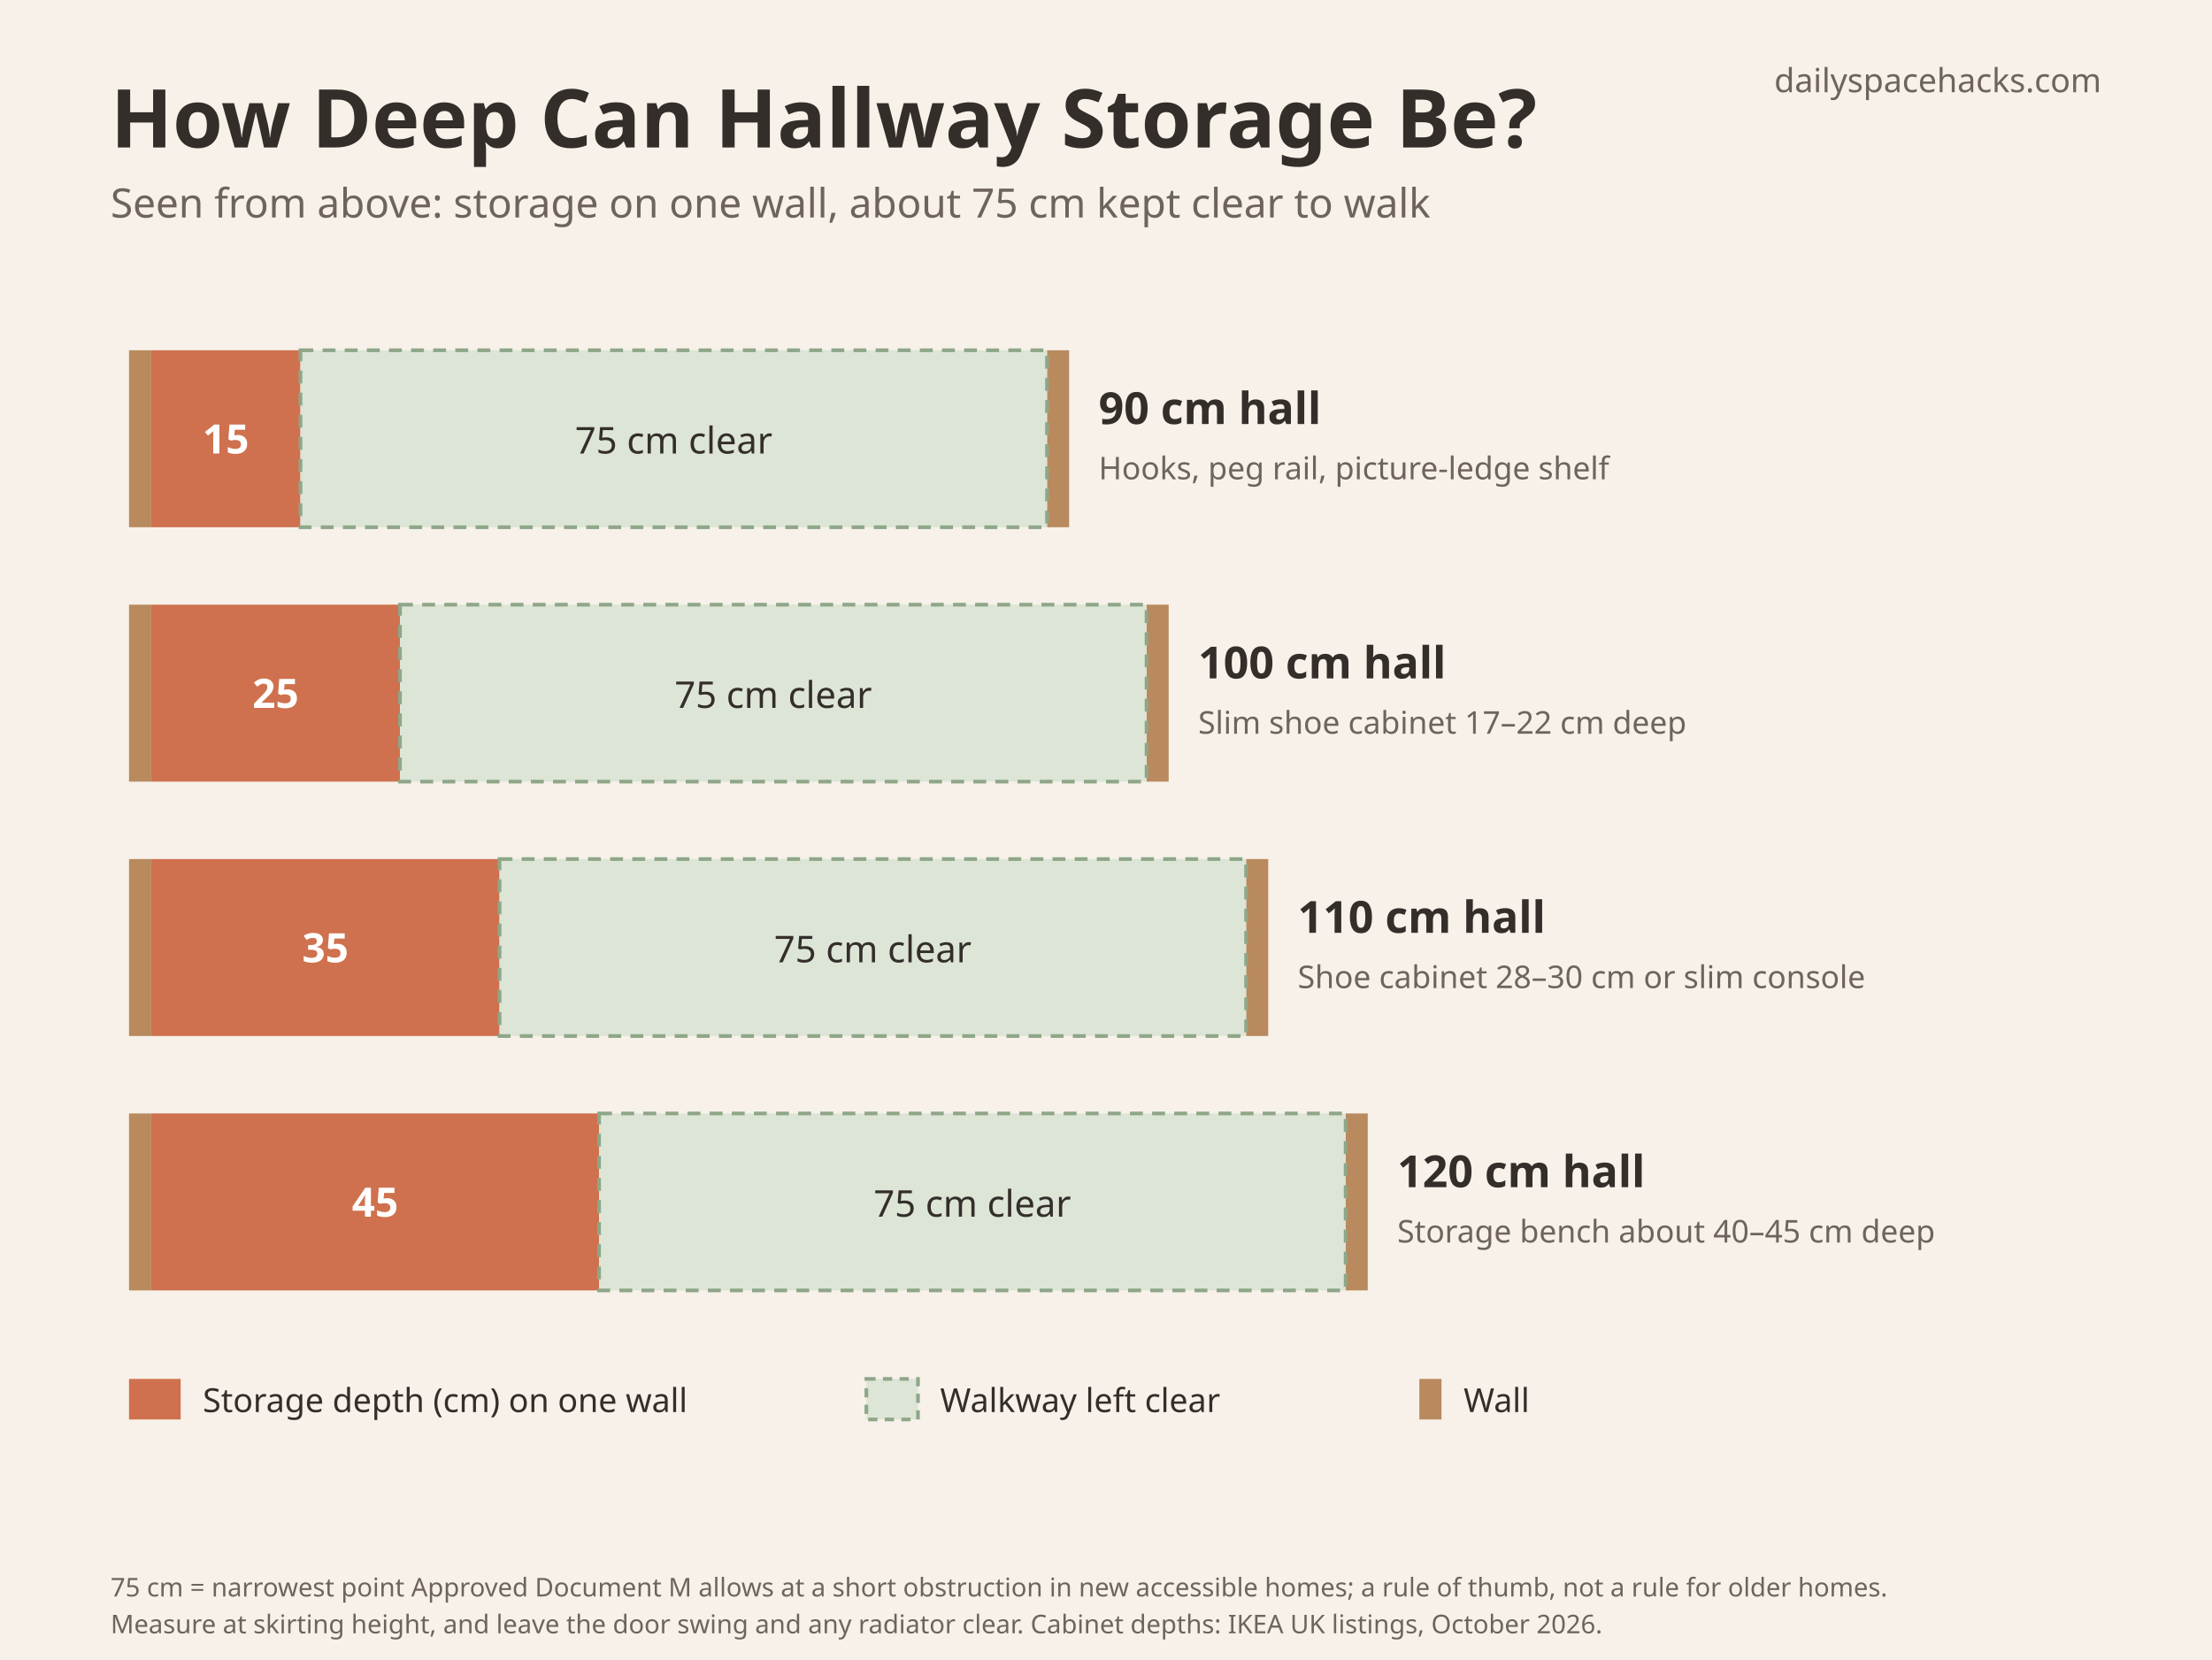
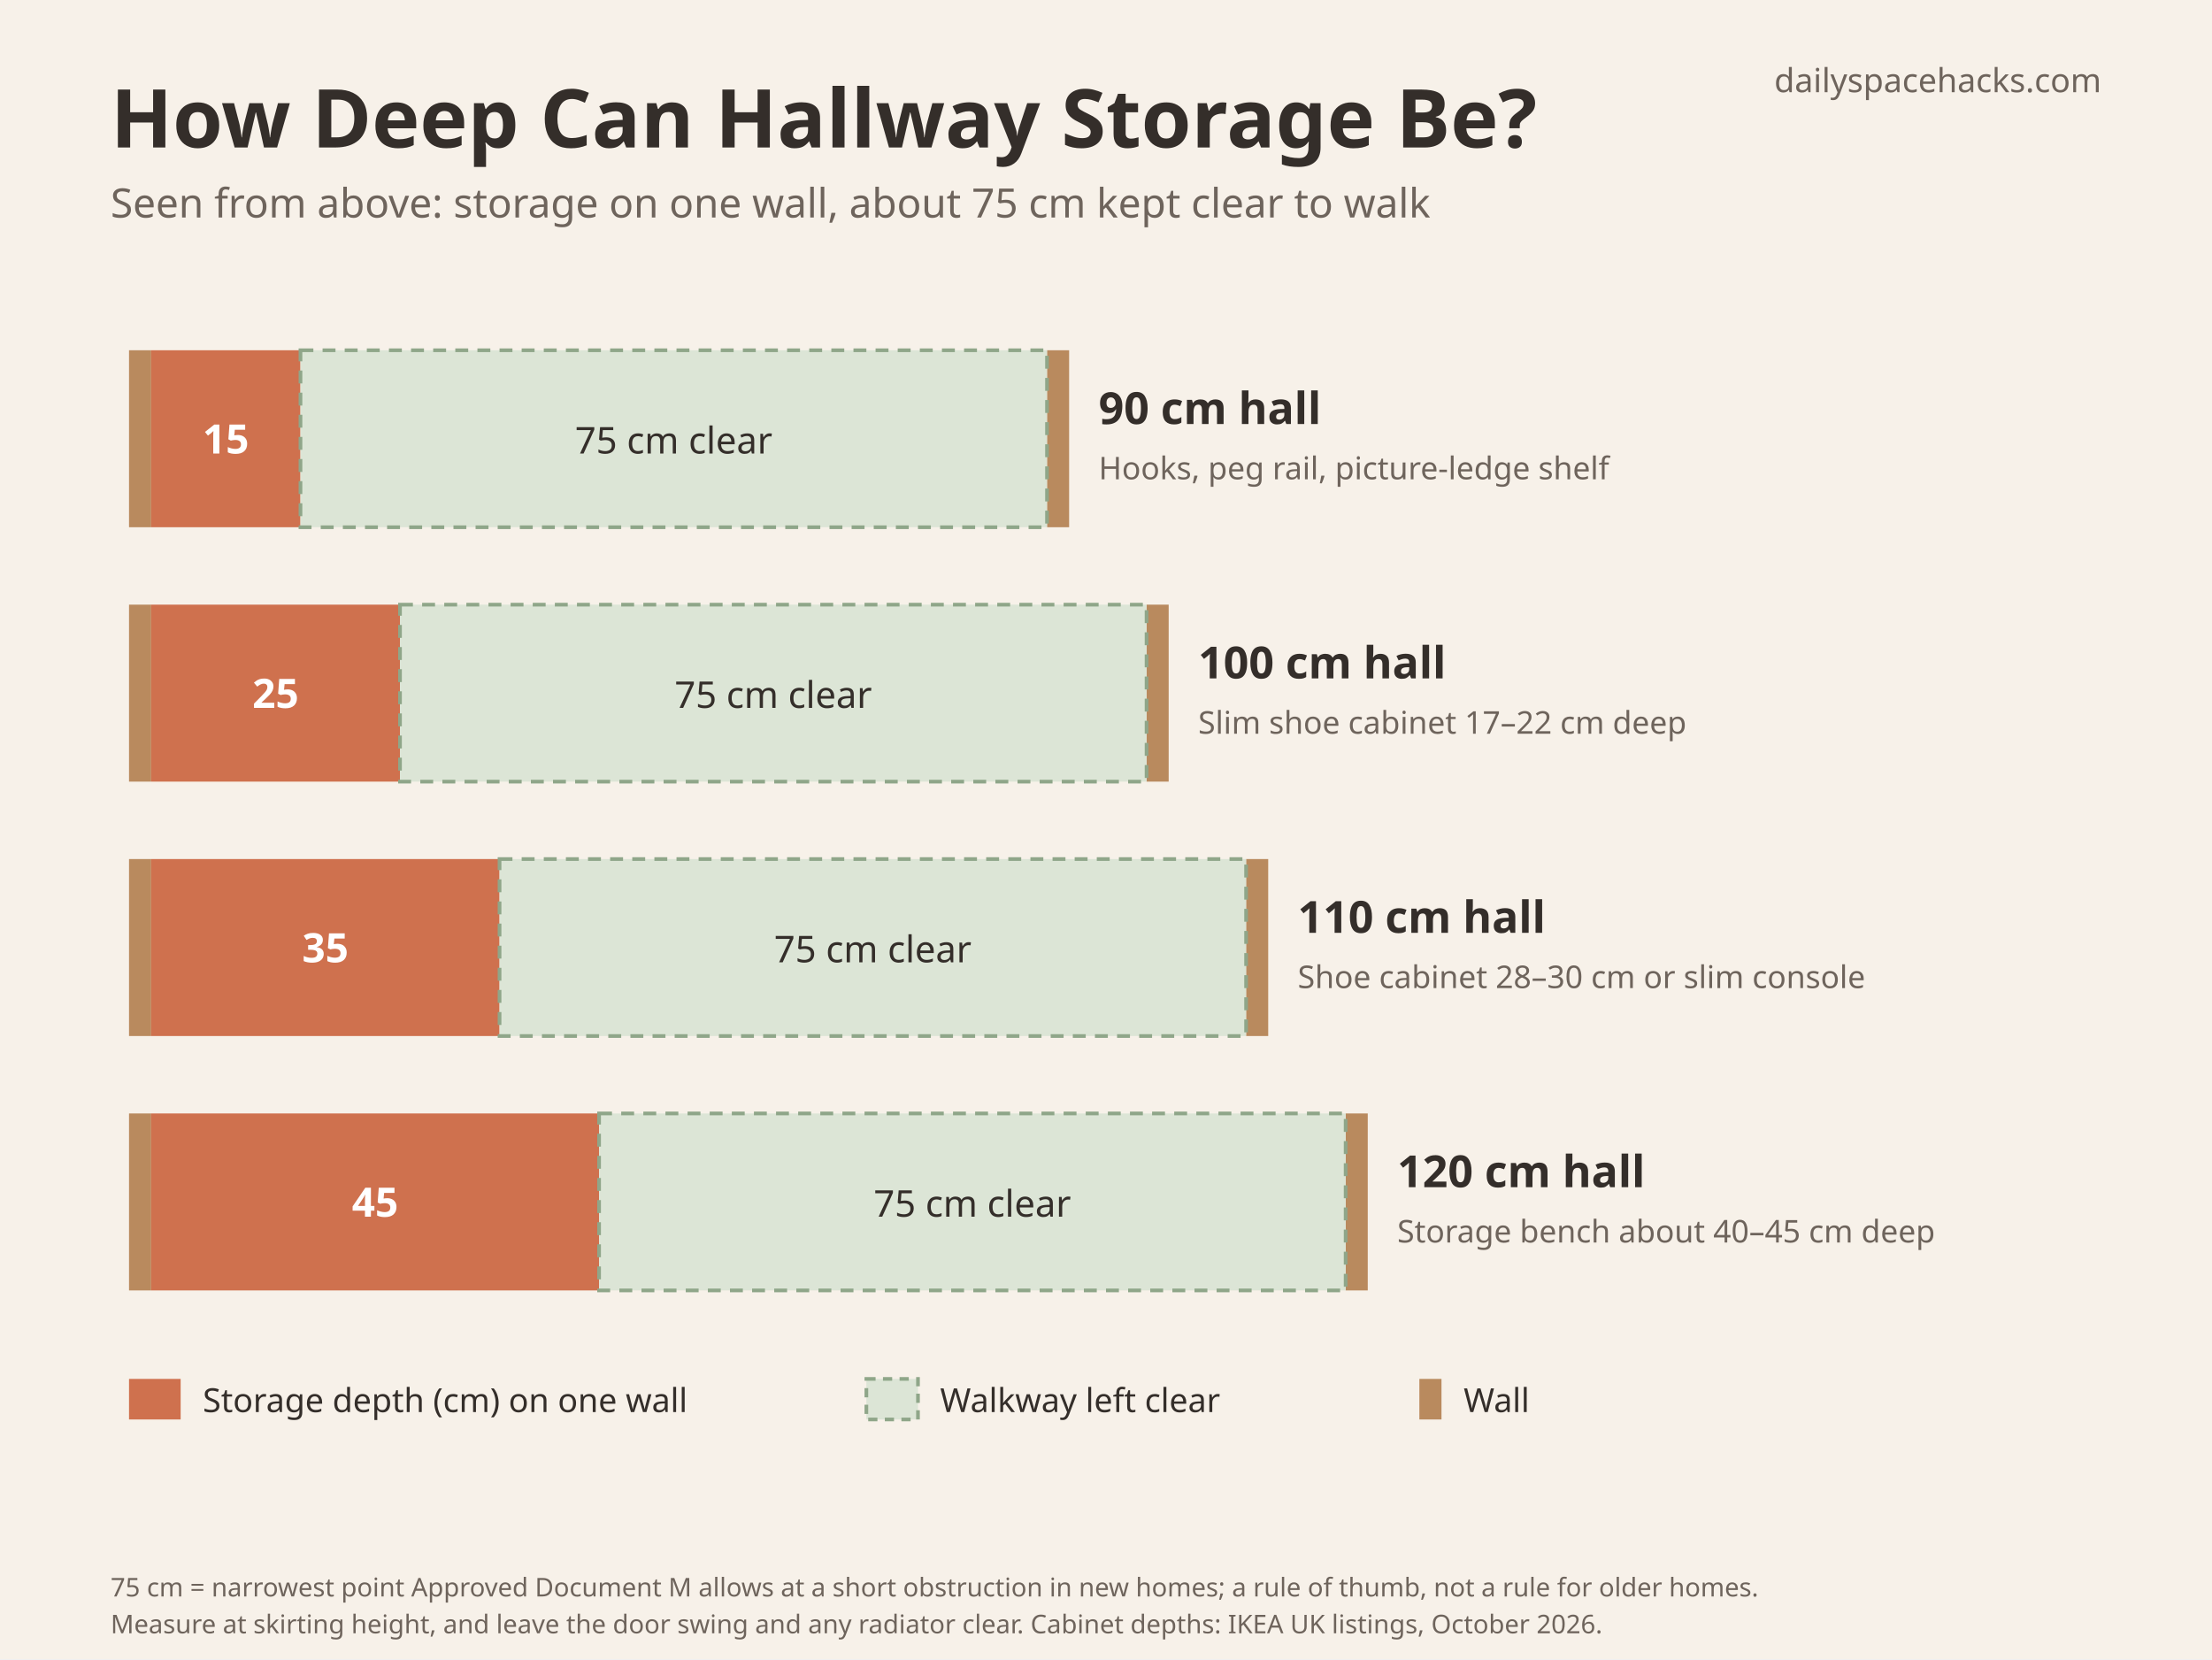
<svg xmlns="http://www.w3.org/2000/svg" viewBox="0 0 1200 900" font-family="Poppins, sans-serif" role="img" aria-labelledby="hw-t hw-d">
  <rect width="1200" height="900" fill="#F7F1E9" />
  <text x="60" y="80" font-size="44" font-weight="700" fill="#342E2A">How Deep Can Hallway Storage Be?</text>
  <text x="60" y="118" font-size="22" fill="#6E645C">Seen from above: storage on one wall, about 75 cm kept clear to walk</text>
  <text x="1140" y="50" font-size="18" fill="#6E645C" text-anchor="end">dailyspacehacks.com</text>
  <rect x="70" y="190" width="12" height="96" fill="#B98A5E" />
  <rect x="568.0" y="190" width="12" height="96" fill="#B98A5E" />
  <rect x="82" y="190" width="81.0" height="96" fill="#C85A32" opacity="0.85" />
  <text x="122.5" y="246.0" font-size="22" font-weight="700" fill="#fff" text-anchor="middle">15</text>
  <rect x="163.0" y="190" width="405.0" height="96" fill="#DCE5D6" stroke="#8FA689" stroke-width="2" stroke-dasharray="7 5" />
  <text x="365.5" y="246.0" font-size="20" fill="#342E2A" text-anchor="middle">75 cm clear</text>
  <text x="596.0" y="230" font-size="24" font-weight="700" fill="#342E2A">90 cm hall</text>
  <text x="596.0" y="260" font-size="17" fill="#6E645C">Hooks, peg rail, picture-ledge shelf</text>
  <rect x="70" y="328" width="12" height="96" fill="#B98A5E" />
  <rect x="622.0" y="328" width="12" height="96" fill="#B98A5E" />
  <rect x="82" y="328" width="135.0" height="96" fill="#C85A32" opacity="0.85" />
  <text x="149.5" y="384.0" font-size="22" font-weight="700" fill="#fff" text-anchor="middle">25</text>
  <rect x="217.0" y="328" width="405.0" height="96" fill="#DCE5D6" stroke="#8FA689" stroke-width="2" stroke-dasharray="7 5" />
  <text x="419.5" y="384.0" font-size="20" fill="#342E2A" text-anchor="middle">75 cm clear</text>
  <text x="650.0" y="368" font-size="24" font-weight="700" fill="#342E2A">100 cm hall</text>
  <text x="650.0" y="398" font-size="17" fill="#6E645C">Slim shoe cabinet 17–22 cm deep</text>
  <rect x="70" y="466" width="12" height="96" fill="#B98A5E" />
  <rect x="676.0" y="466" width="12" height="96" fill="#B98A5E" />
  <rect x="82" y="466" width="189.0" height="96" fill="#C85A32" opacity="0.85" />
  <text x="176.5" y="522.0" font-size="22" font-weight="700" fill="#fff" text-anchor="middle">35</text>
  <rect x="271.0" y="466" width="405.0" height="96" fill="#DCE5D6" stroke="#8FA689" stroke-width="2" stroke-dasharray="7 5" />
  <text x="473.5" y="522.0" font-size="20" fill="#342E2A" text-anchor="middle">75 cm clear</text>
  <text x="704.0" y="506" font-size="24" font-weight="700" fill="#342E2A">110 cm hall</text>
  <text x="704.0" y="536" font-size="17" fill="#6E645C">Shoe cabinet 28–30 cm or slim console</text>
  <rect x="70" y="604" width="12" height="96" fill="#B98A5E" />
  <rect x="730.0" y="604" width="12" height="96" fill="#B98A5E" />
  <rect x="82" y="604" width="243" height="96" fill="#C85A32" opacity="0.85" />
  <text x="203.5" y="660.0" font-size="22" font-weight="700" fill="#fff" text-anchor="middle">45</text>
  <rect x="325.0" y="604" width="405.0" height="96" fill="#DCE5D6" stroke="#8FA689" stroke-width="2" stroke-dasharray="7 5" />
  <text x="527.5" y="660.0" font-size="20" fill="#342E2A" text-anchor="middle">75 cm clear</text>
  <text x="758.0" y="644" font-size="24" font-weight="700" fill="#342E2A">120 cm hall</text>
  <text x="758.0" y="674" font-size="17" fill="#6E645C">Storage bench about 40–45 cm deep</text>
  <rect x="70" y="748" width="28" height="22" fill="#C85A32" opacity="0.85" />
  <text x="110" y="766" font-size="18" fill="#342E2A">Storage depth (cm) on one wall</text>
  <rect x="470" y="748" width="28" height="22" fill="#DCE5D6" stroke="#8FA689" stroke-width="2" stroke-dasharray="5 4" />
  <text x="510" y="766" font-size="18" fill="#342E2A">Walkway left clear</text>
  <rect x="770" y="748" width="12" height="22" fill="#B98A5E" />
  <text x="794" y="766" font-size="18" fill="#342E2A">Wall</text>
-   <text x="60" y="866" font-size="14" fill="#6E645C">75 cm = narrowest point Approved Document M allows at a short obstruction in new accessible homes; a rule of thumb, not a rule for older homes.</text>
+   <text x="60" y="866" font-size="14" fill="#6E645C">75 cm = narrowest point Approved Document M allows at a short obstruction in new homes; a rule of thumb, not a rule for older homes.</text>
  <text x="60" y="886" font-size="14" fill="#6E645C">Measure at skirting height, and leave the door swing and any radiator clear. Cabinet depths: IKEA UK listings, October 2026.</text>
</svg>
